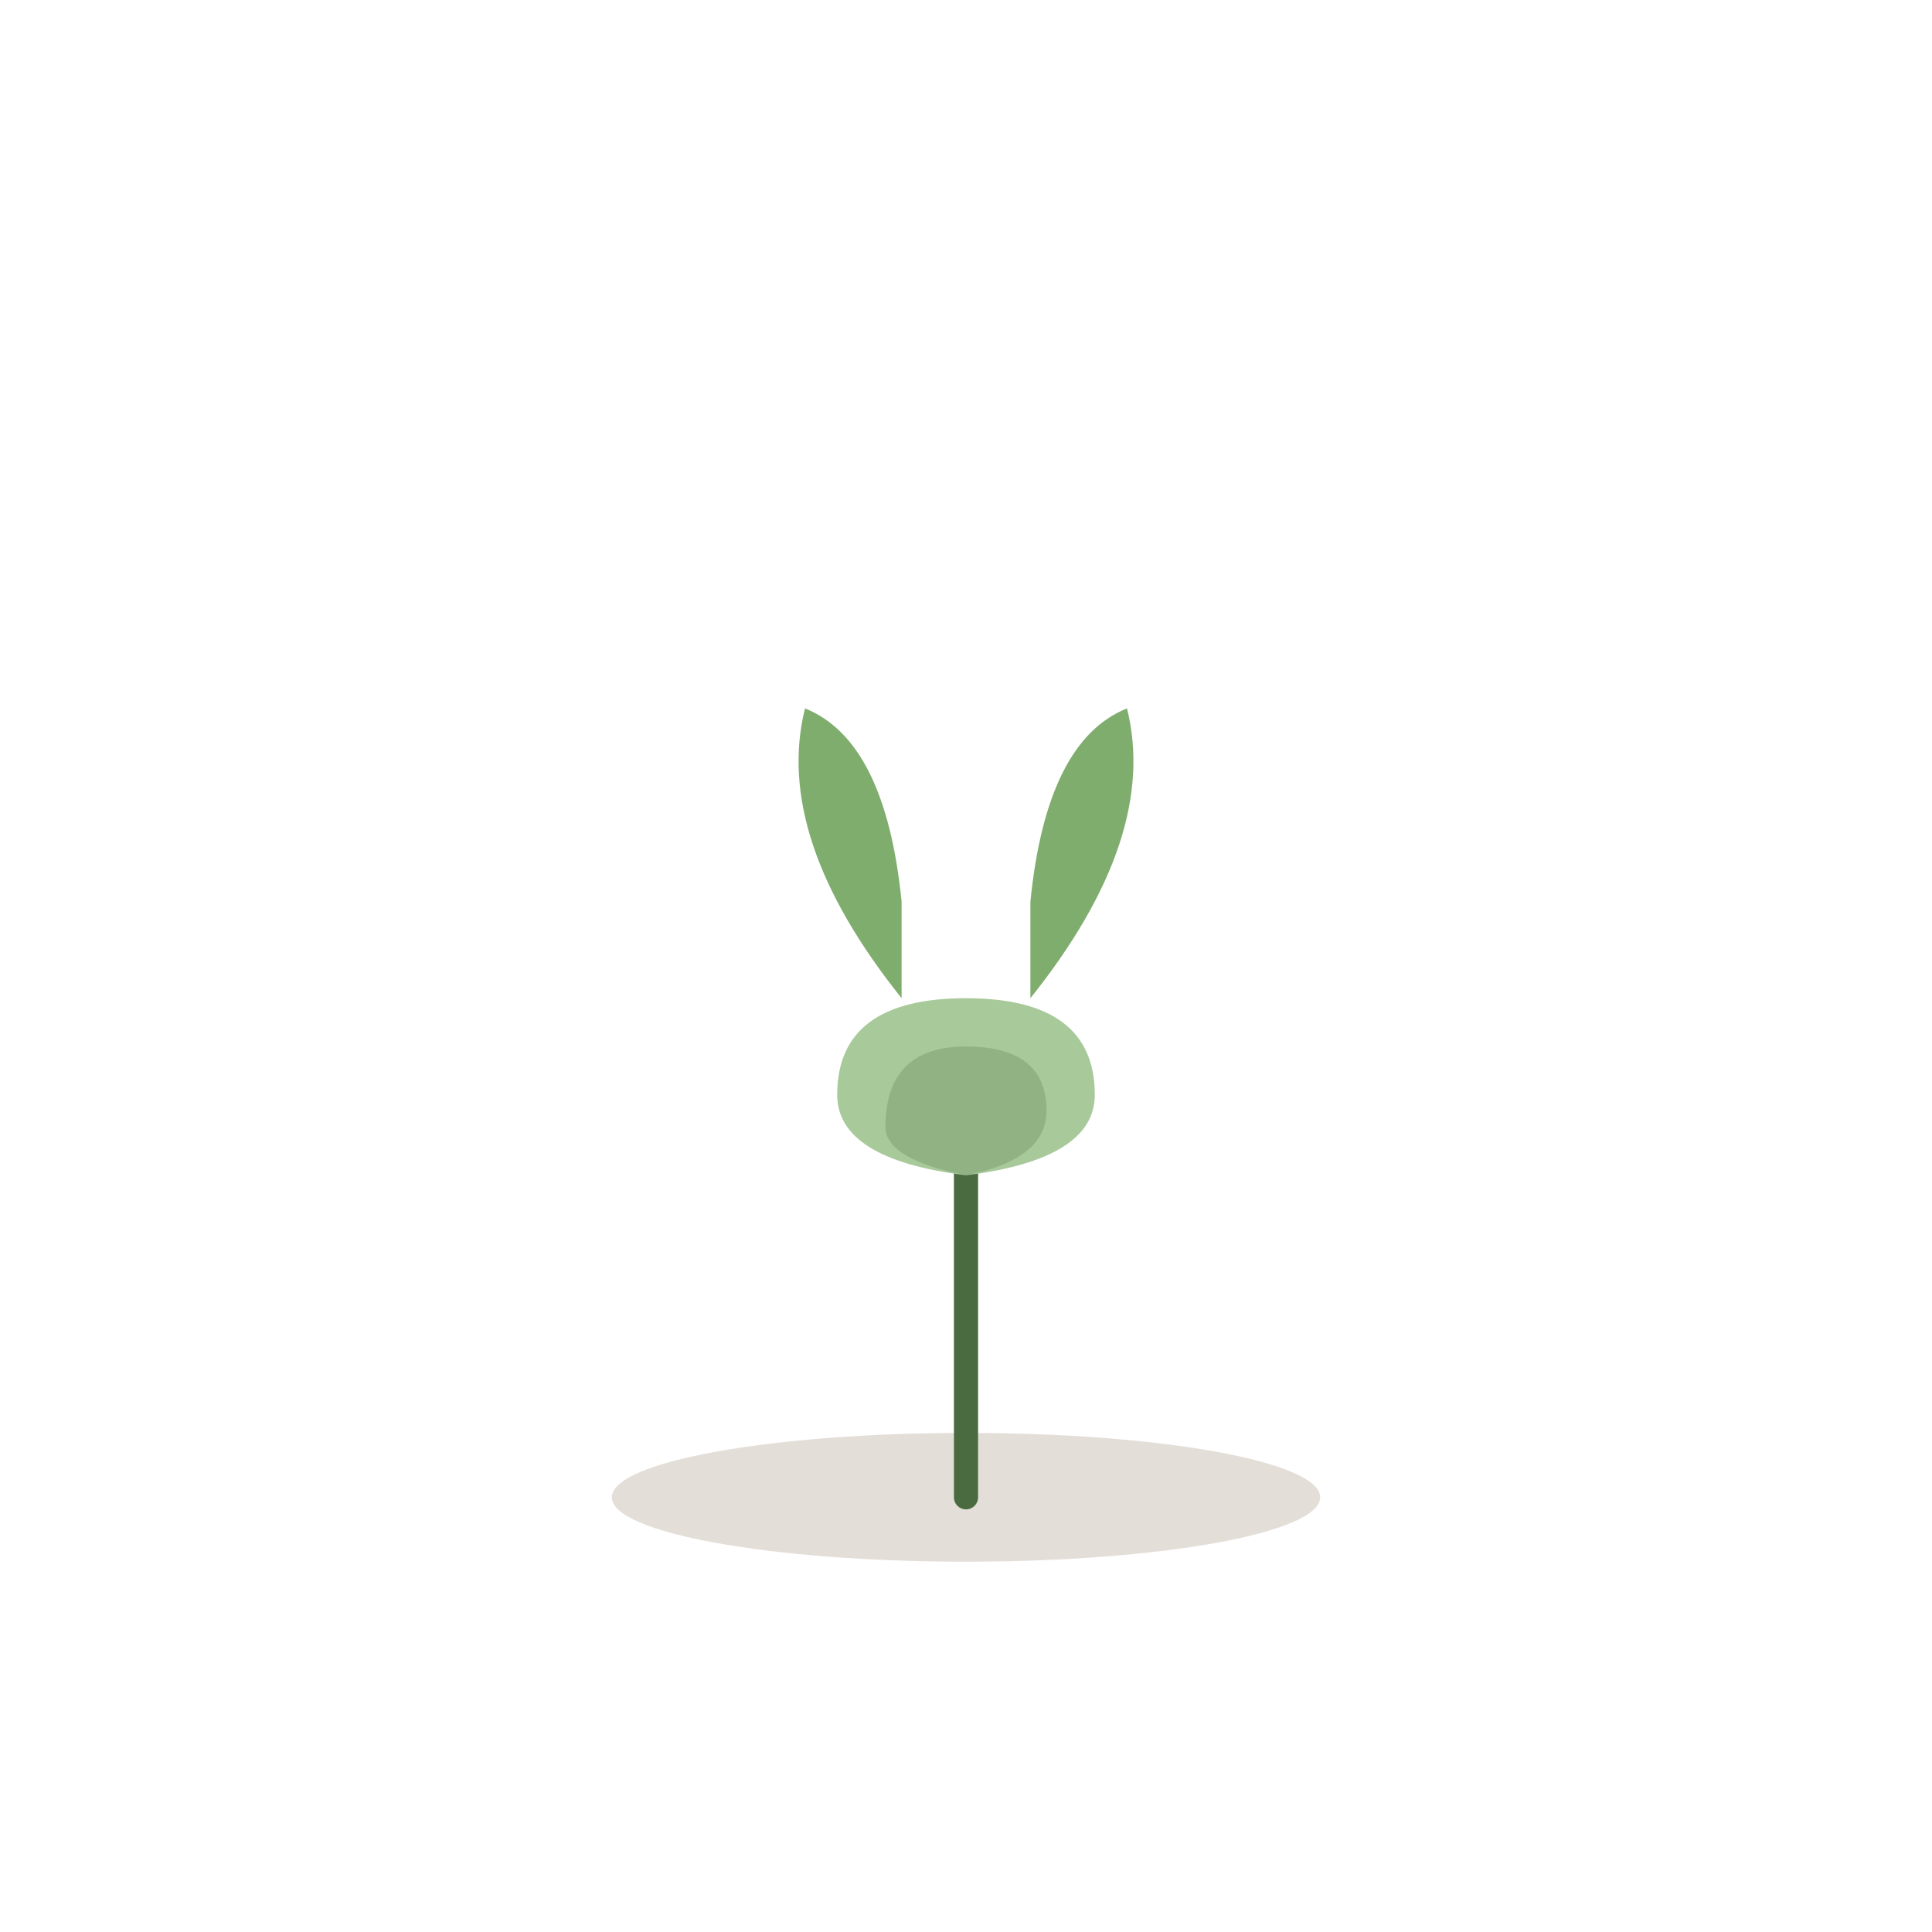
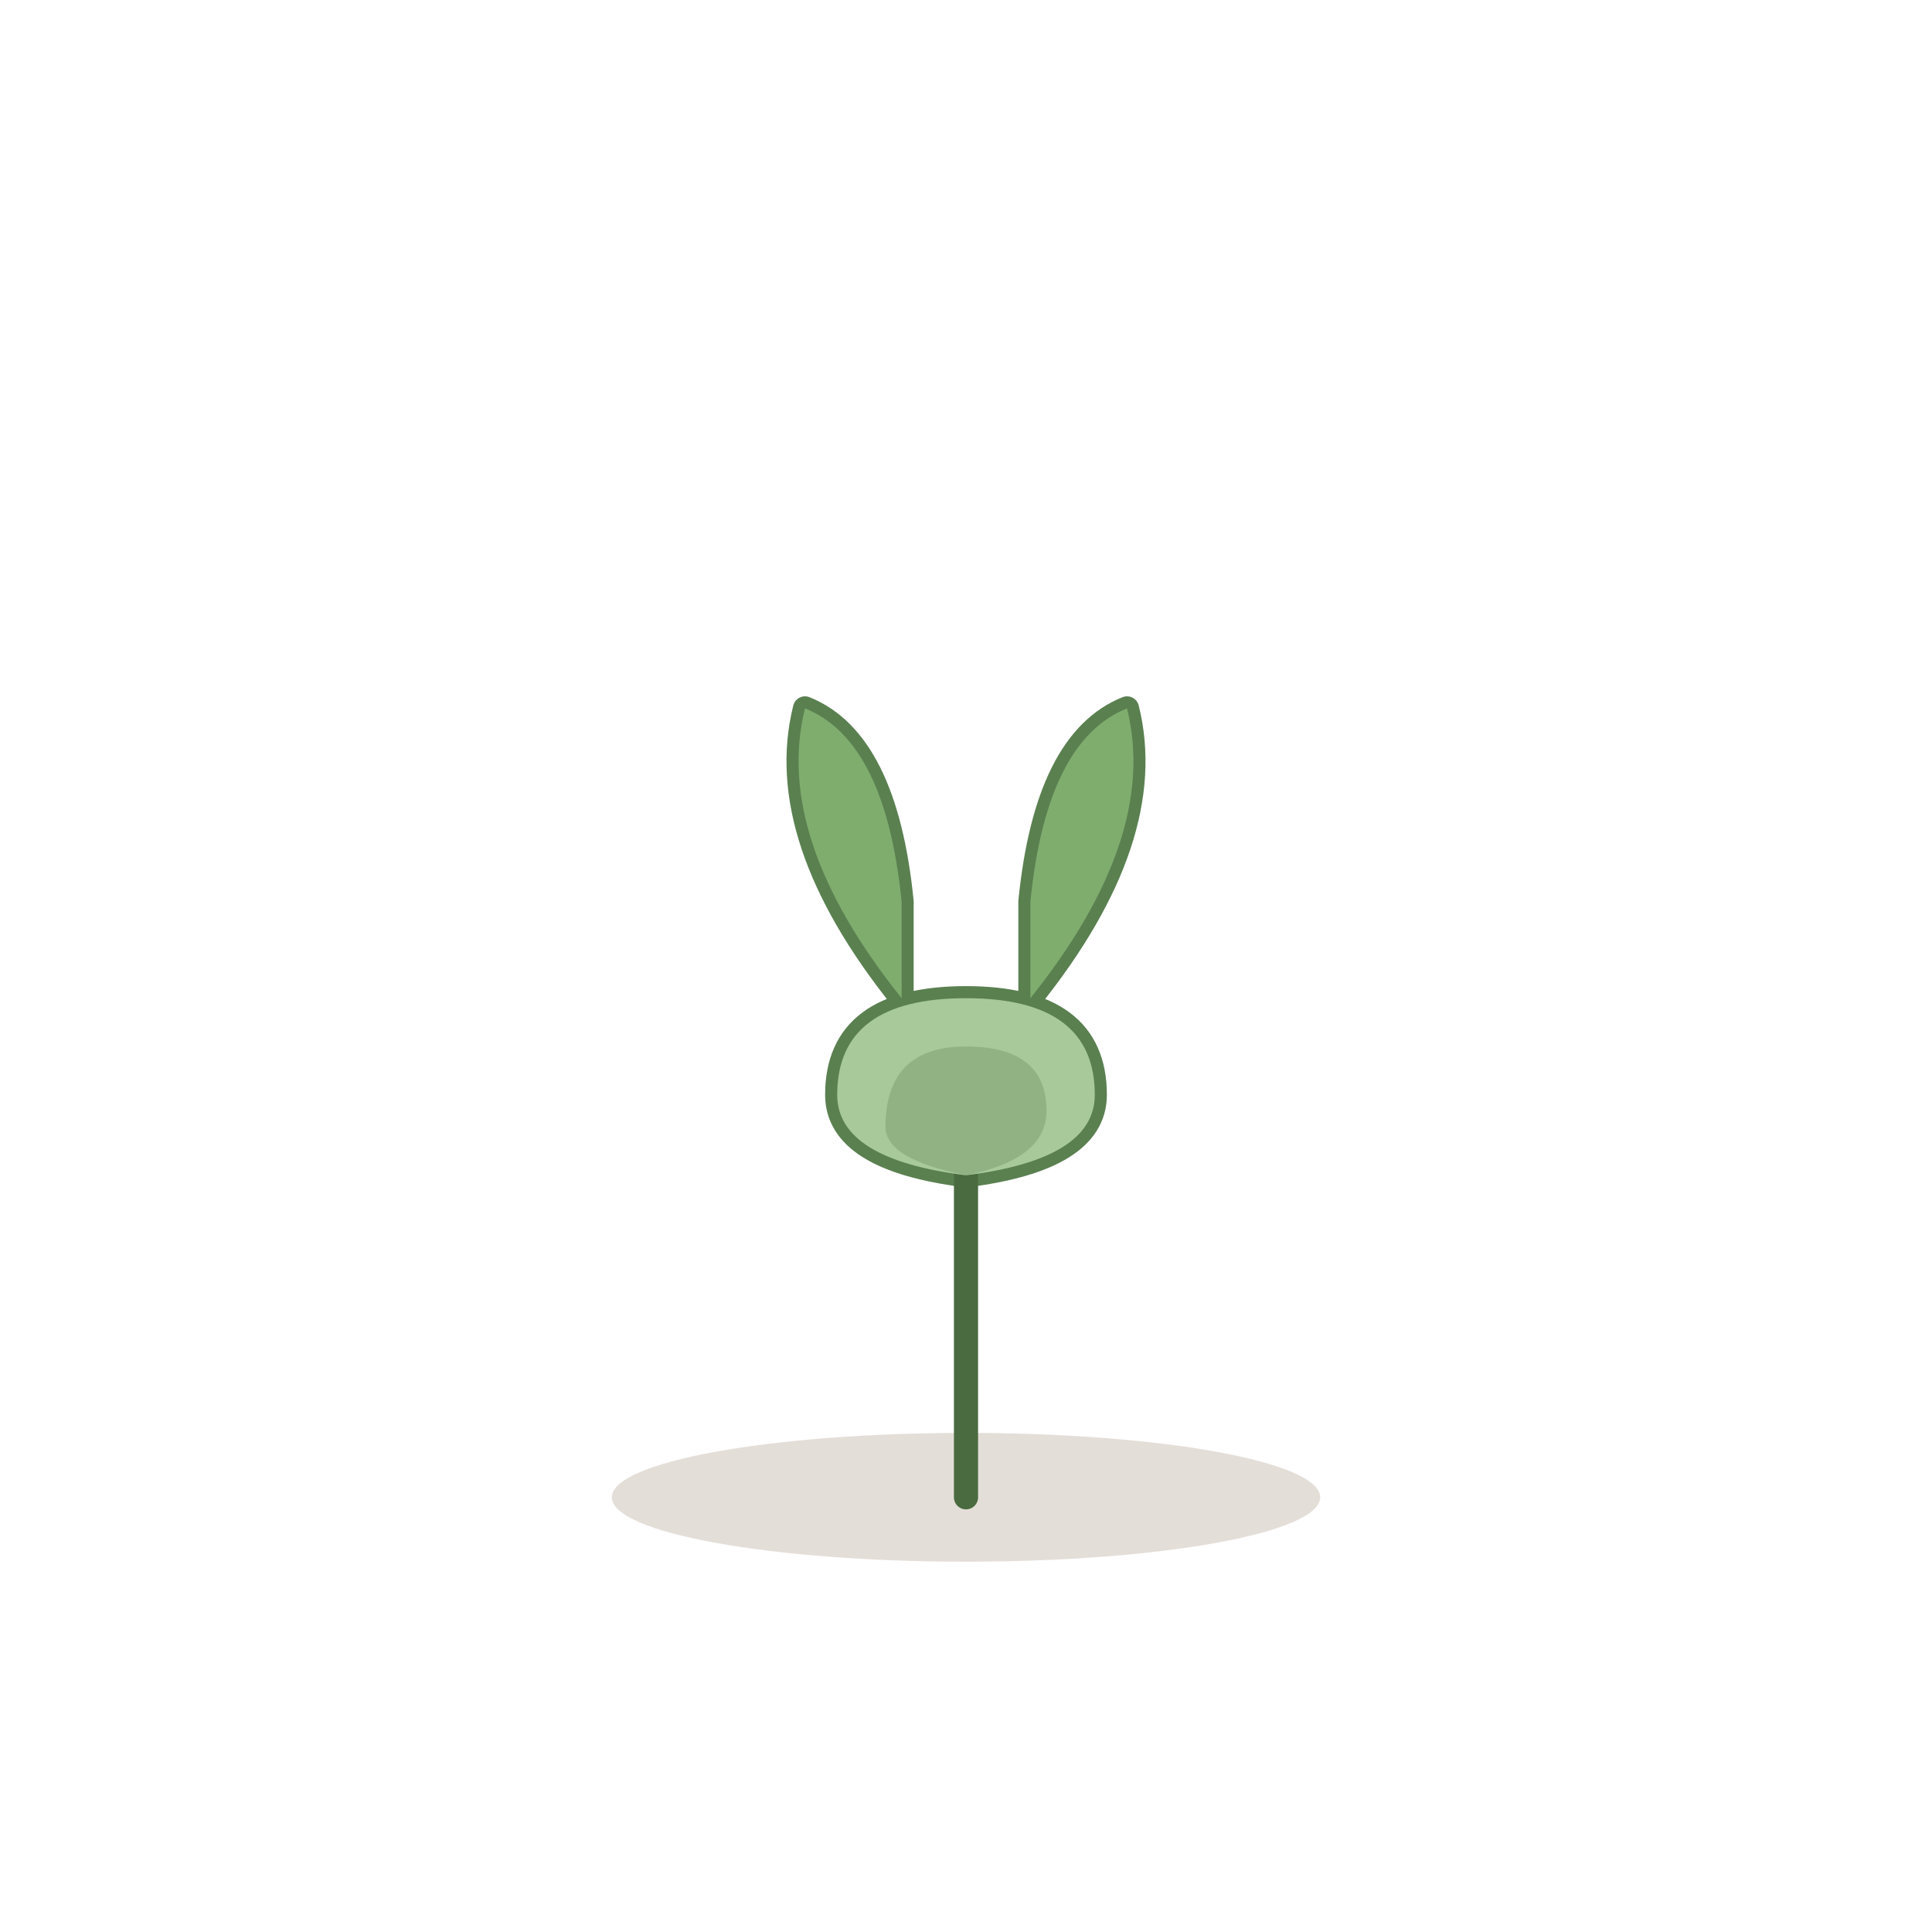
<svg xmlns="http://www.w3.org/2000/svg" viewBox="0 0 120 120">
-   <ellipse cx="60" cy="93" fill="#7A5C3E" opacity=".2" rx="22" ry="4" />
-   <path fill="none" stroke="#4A6B40" stroke-linecap="round" stroke-linejoin="round" stroke-width="1.5" d="M60 93V65" />
-   <path fill="#A8C99A" d="M52 68q0-6 8-6t8 6q0 4-8 5-8-1-8-5" />
-   <path fill="#5A8050" d="M55 70q0-5 5-5t5 4q0 3-5 4-5-1-5-3" opacity=".3" />
-   <path fill="#7FAD6E" d="M56 62q-8-10-6-18 5 2 6 12ZM64 62q8-10 6-18-5 2-6 12Z" />
+   <ellipse cx="60" cy="93" fill="#7a5c3e" opacity=".2" rx="22" ry="4" />
+   <g fill="#5a8050" stroke="#5a8050" stroke-linecap="round" stroke-linejoin="round" stroke-width="1.5" data-role="silhouette-stroke">
+     <path d="M52 68q0-6 8-6t8 6q0 4-8 5-8-1-8-5M56 62q-8-10-6-18 5 2 6 12Zm8 0q8-10 6-18-5 2-6 12Z" />
+   </g>
+   <path fill="none" stroke="#4a6b40" stroke-linecap="round" stroke-linejoin="round" stroke-width="1.5" d="M60 93V65" />
+   <path fill="#a8c99a" d="M52 68q0-6 8-6t8 6q0 4-8 5-8-1-8-5" />
+   <path fill="#5a8050" d="M55 70q0-5 5-5t5 4q0 3-5 4-5-1-5-3" opacity=".3" />
+   <path fill="#7fad6e" d="M56 62q-8-10-6-18 5 2 6 12Zm8 0q8-10 6-18-5 2-6 12Z" />
</svg>
